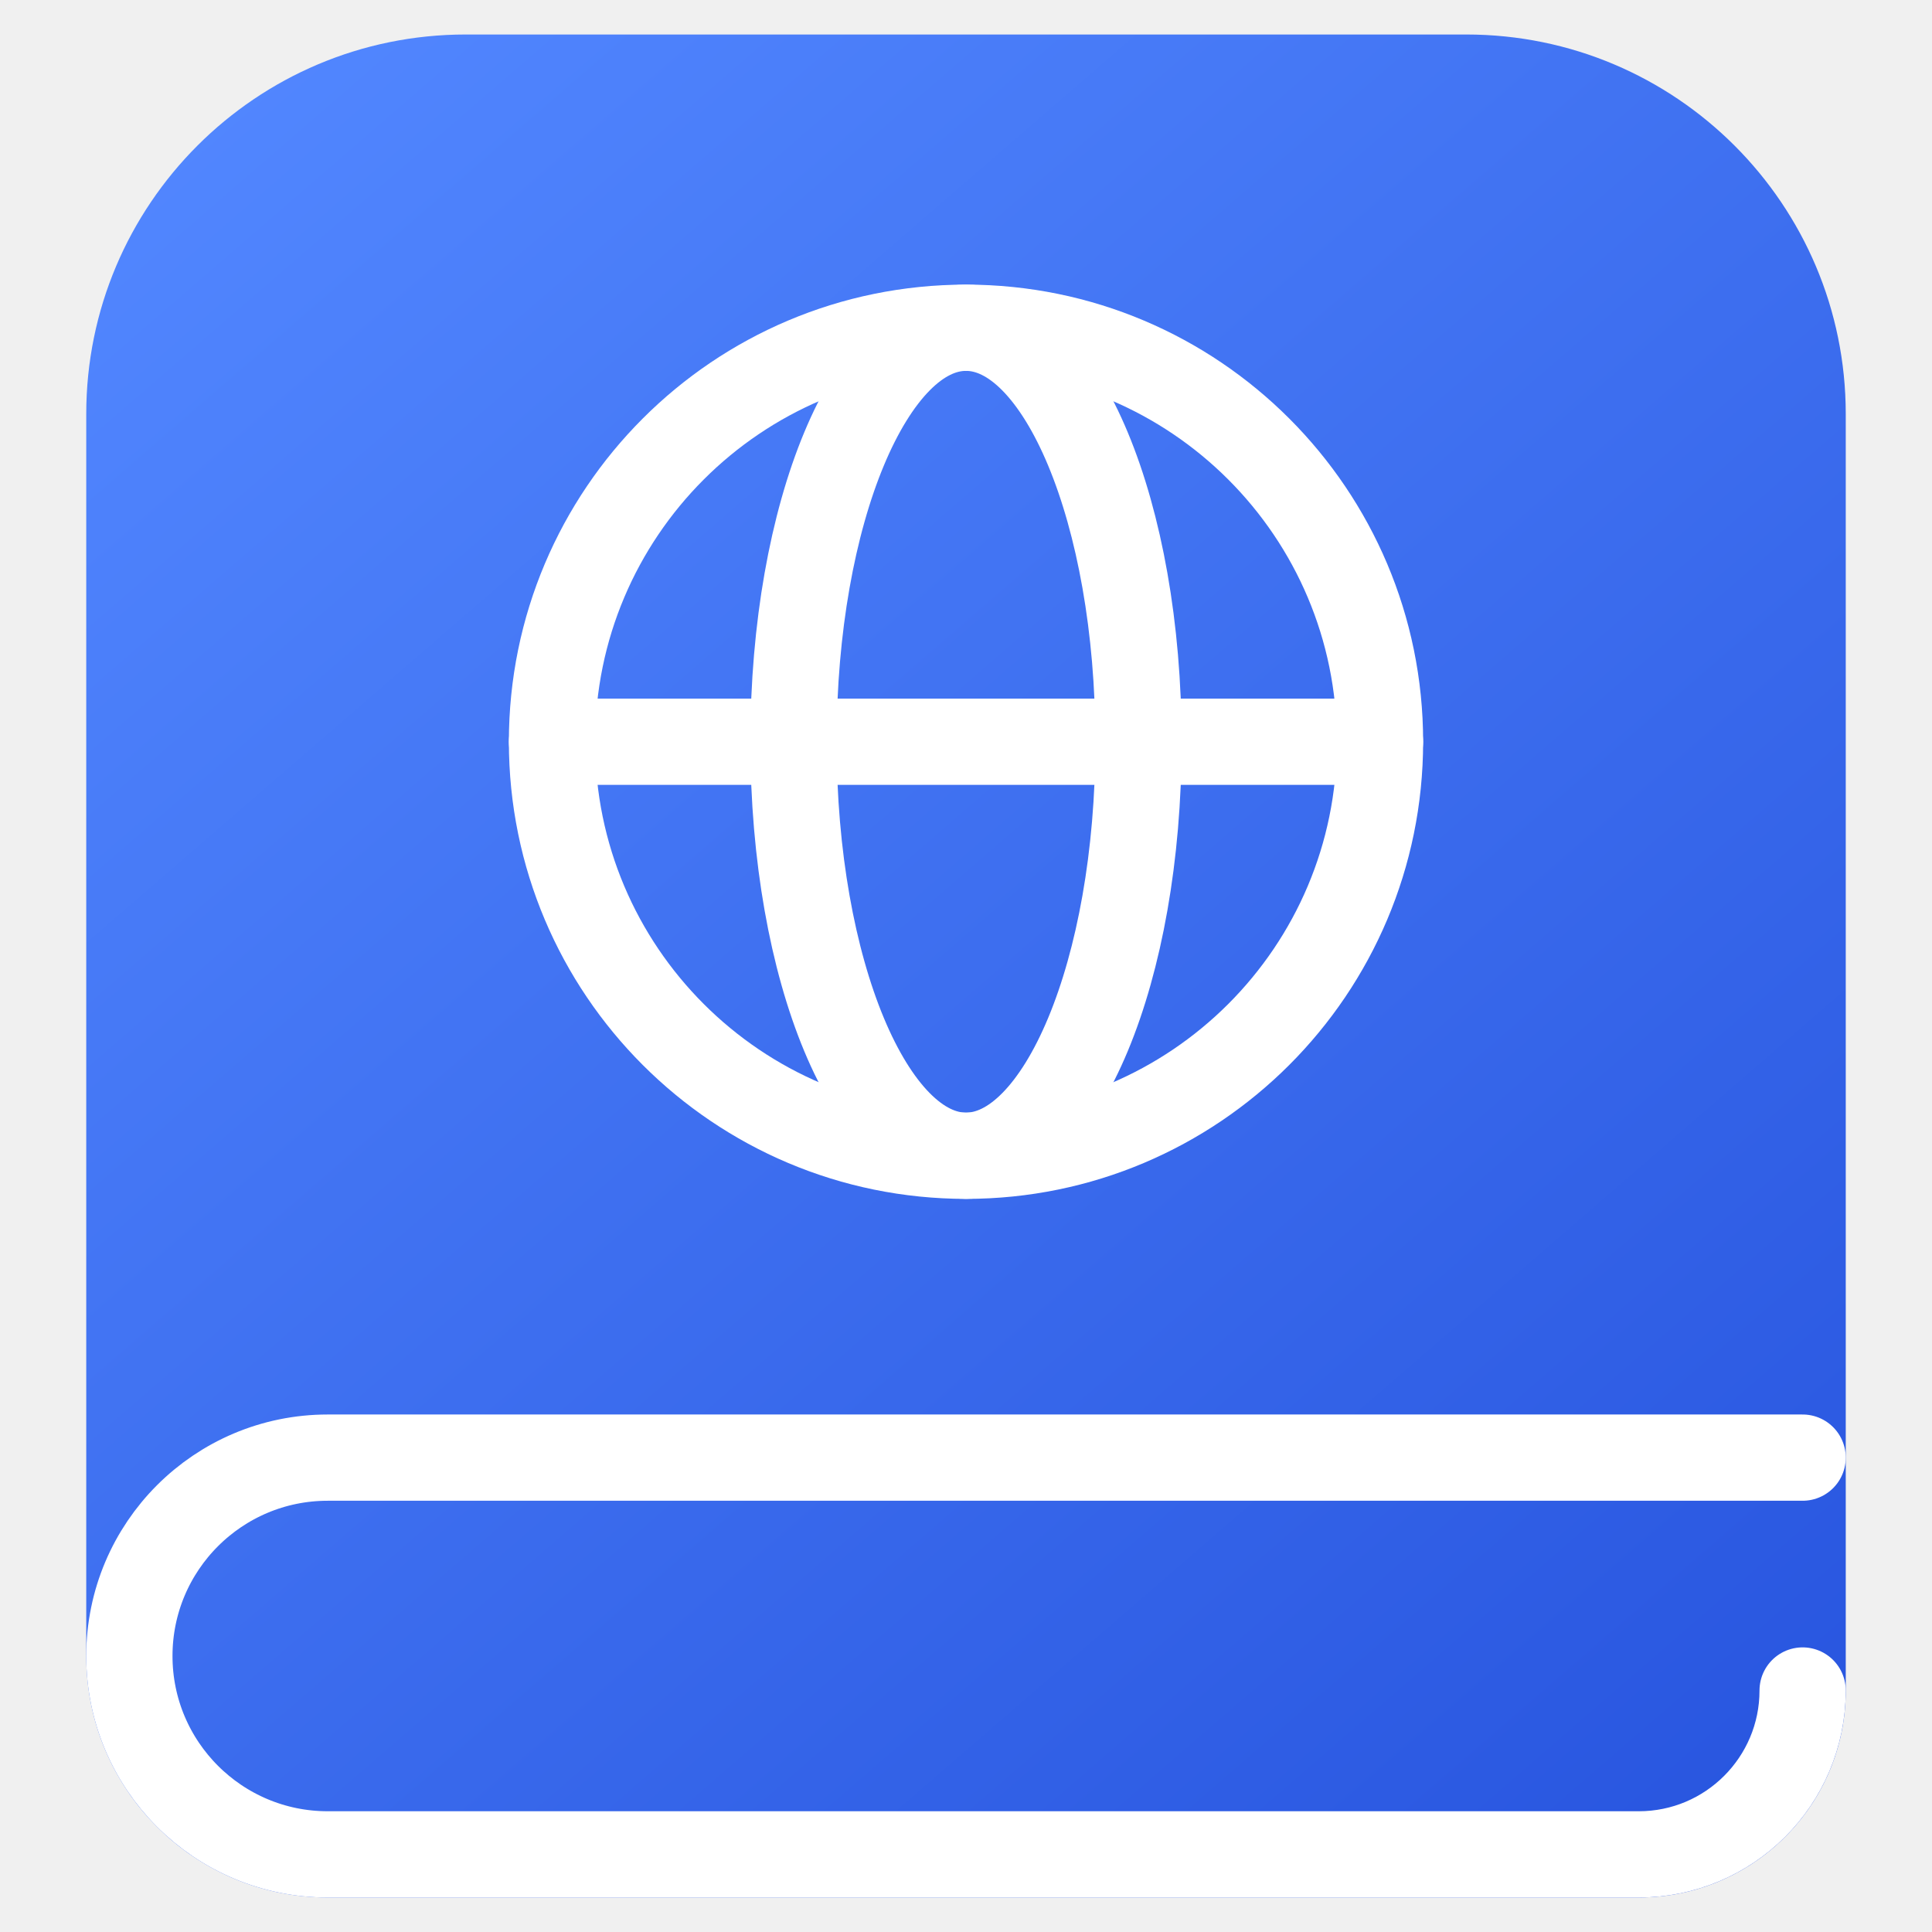
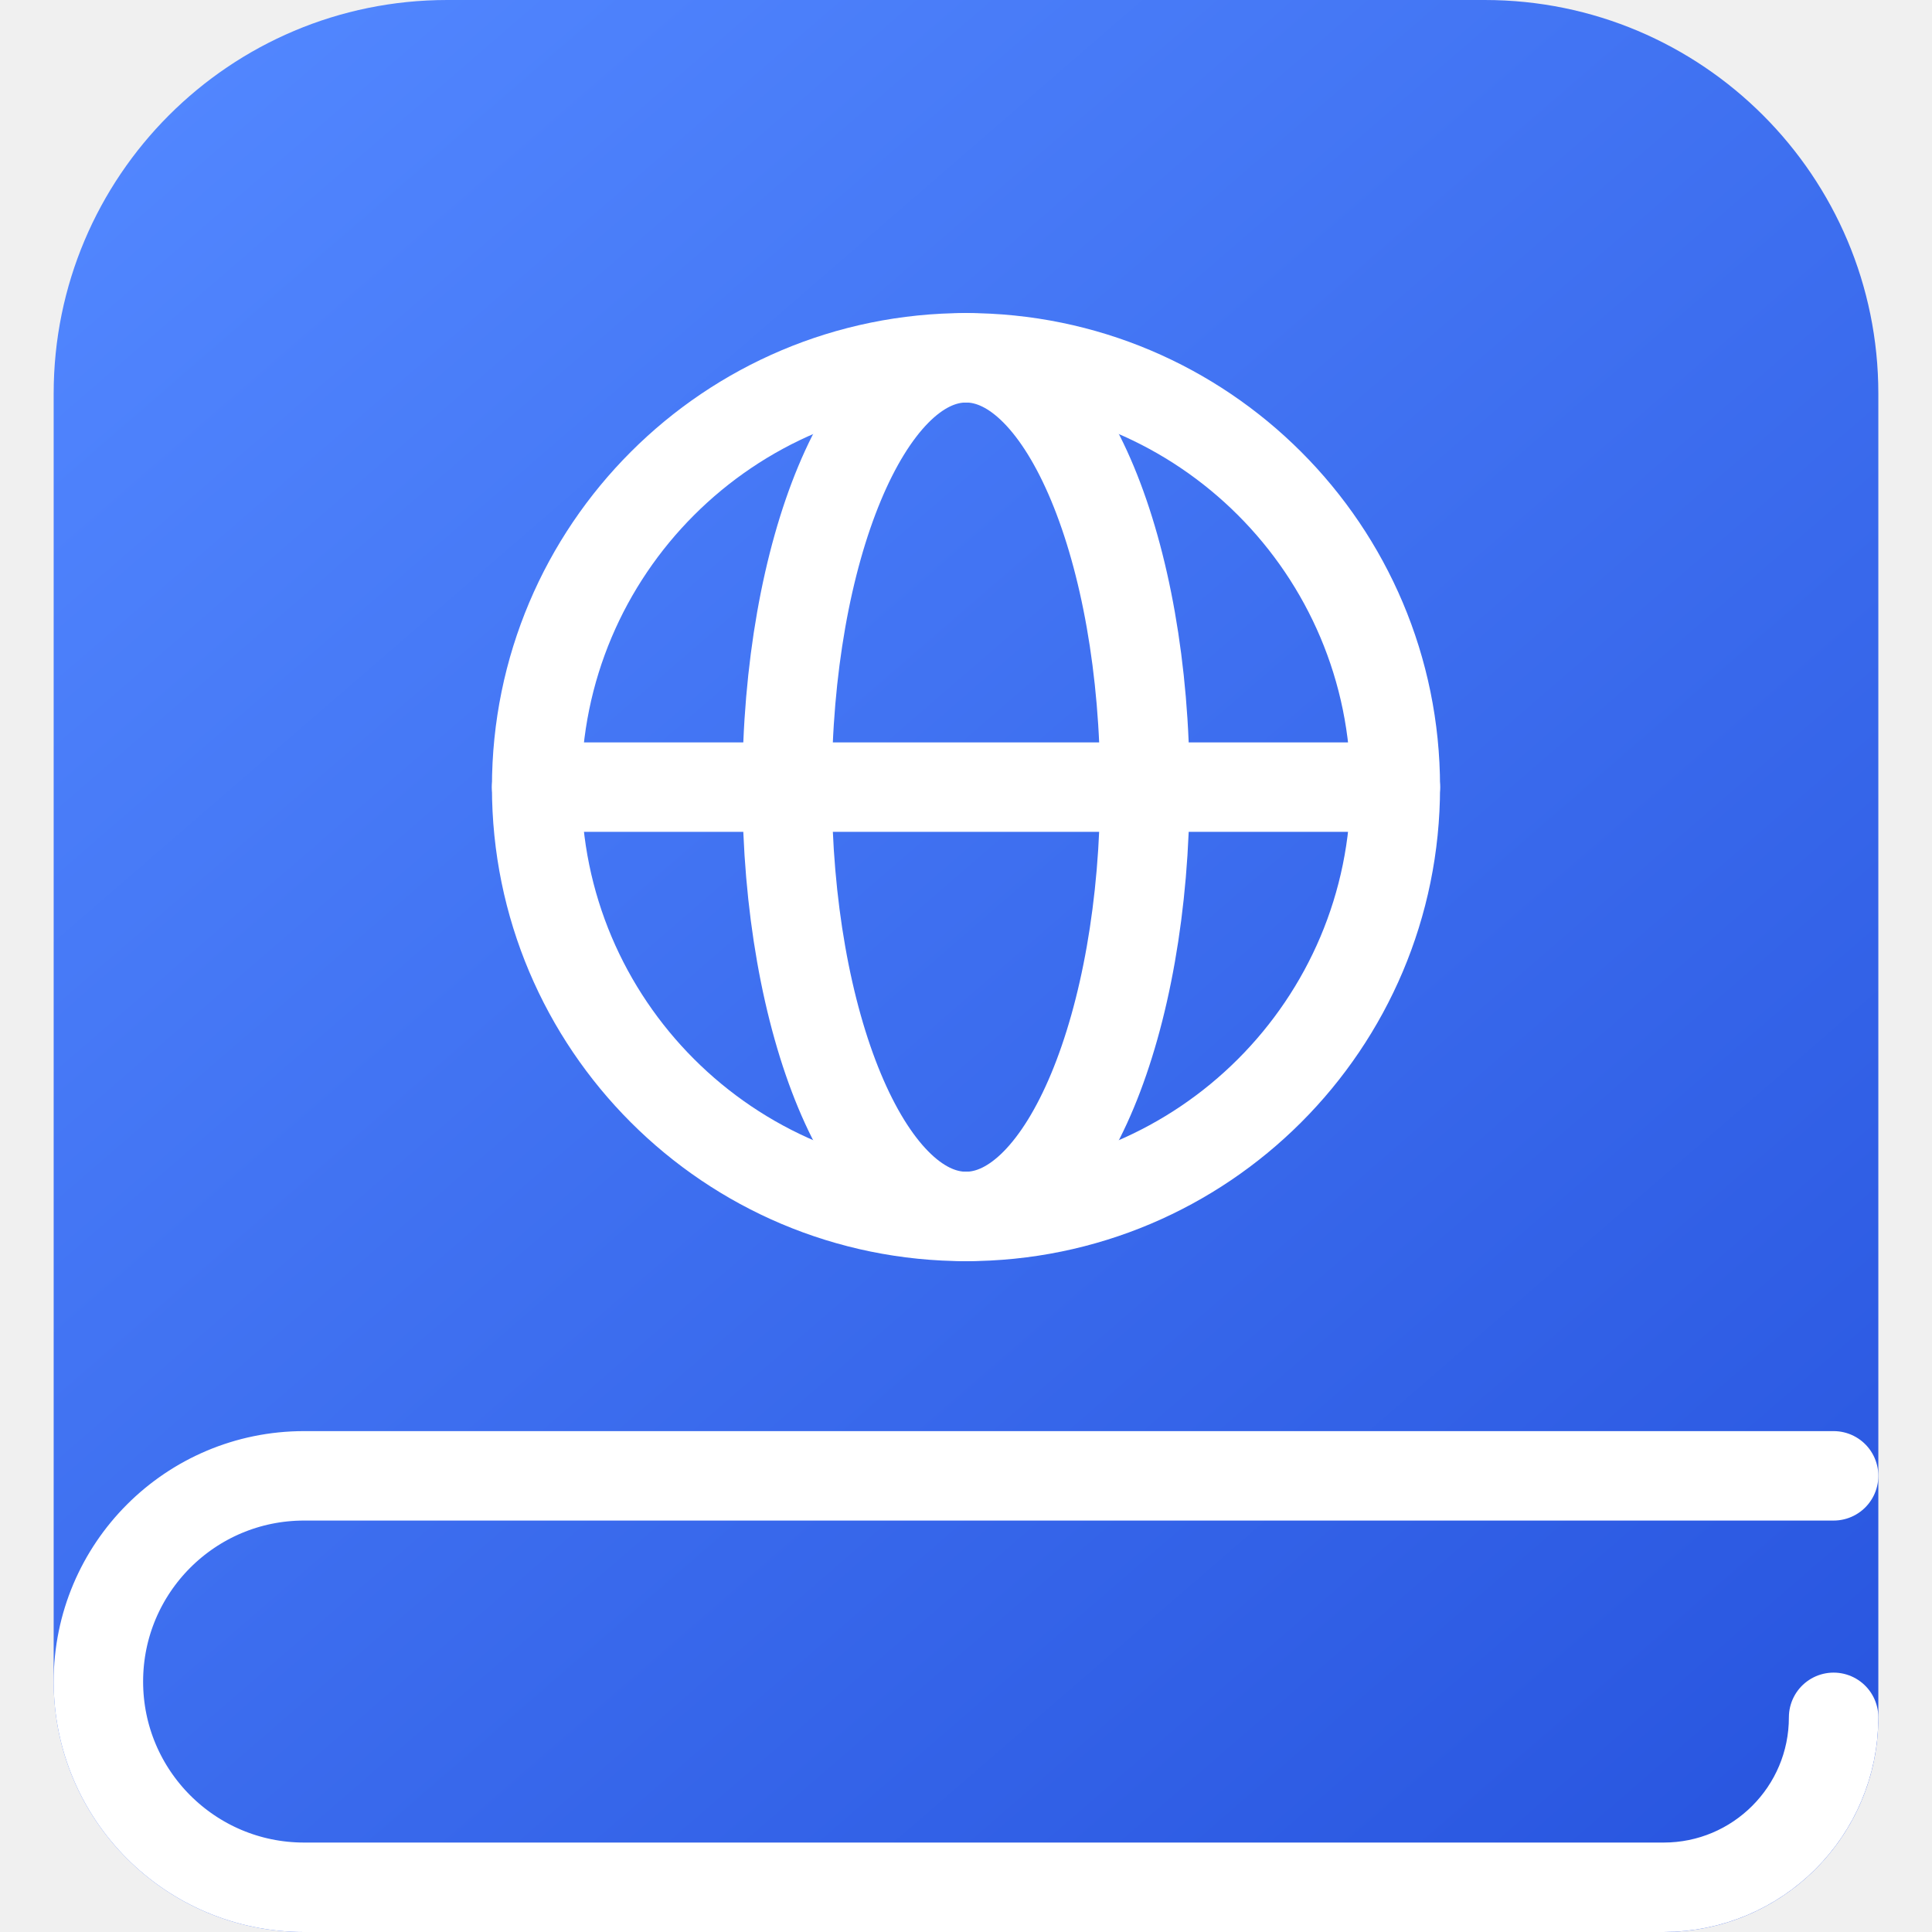
- <svg xmlns="http://www.w3.org/2000/svg" width="128" height="128" viewBox="9 8 112 112">
+ <svg xmlns="http://www.w3.org/2000/svg" width="128" height="128" viewBox="11 10 108 108">
  <defs>
    <linearGradient id="cover" x1="20" y1="12" x2="110" y2="116" gradientUnits="userSpaceOnUse">
      <stop stop-color="#5287ff" />
      <stop offset="1" stop-color="#2855df" />
    </linearGradient>
  </defs>
  <path fill="url(#cover)" d="M36 10h58a22 22 0 0 1 22 22v74a12 12 0 0 1-12 12H28a14 14 0 0 1-14-14V32a22 22 0 0 1 22-22Z" />
  <g fill="none" stroke="#fff" stroke-linecap="round" stroke-linejoin="round" stroke-width="5">
-     <circle cx="65" cy="51" r="24" />
-     <ellipse cx="65" cy="51" rx="10" ry="24" />
-     <path d="M41 51h48" />
+     <circle cx="65" cy="54" r="24" />
+     <ellipse cx="65" cy="54" rx="10" ry="24" />
+     <path d="M41 54h48" />
    <path d="M113.5 92.5H28a11.5 11.5 0 0 0 0 23h76a9.5 9.5 0 0 0 9.5-9.5" />
  </g>
</svg>
